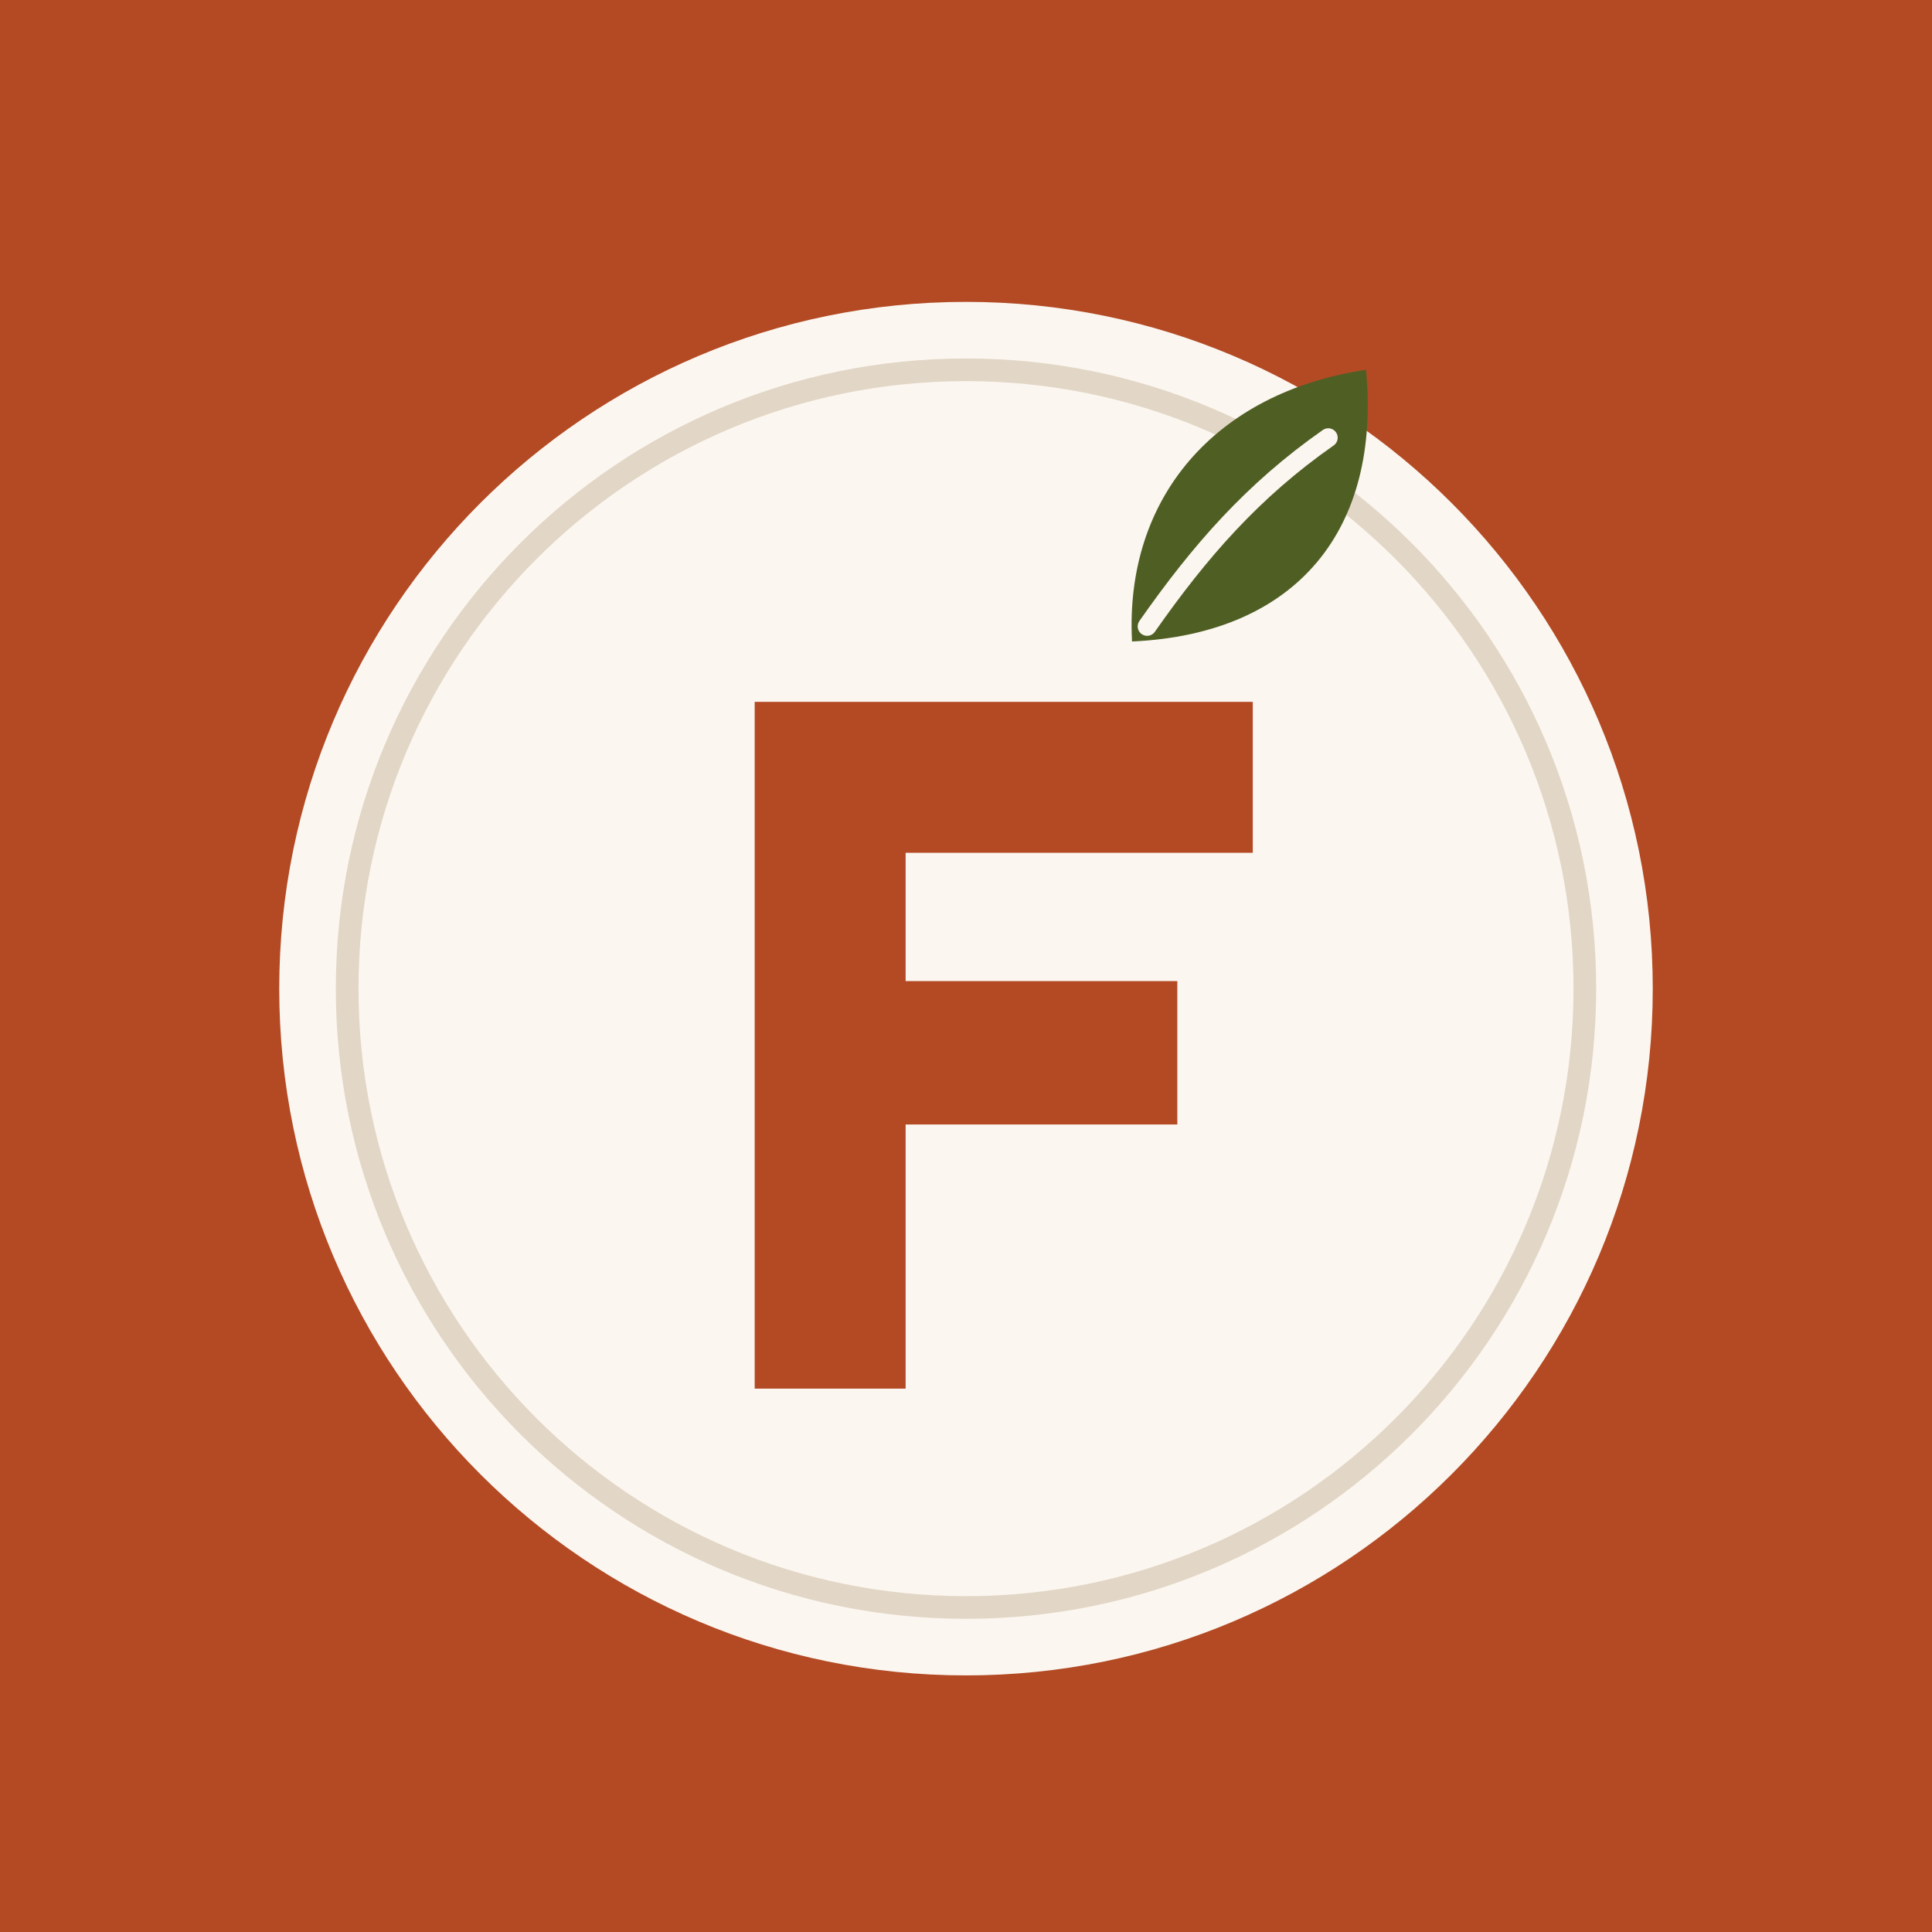
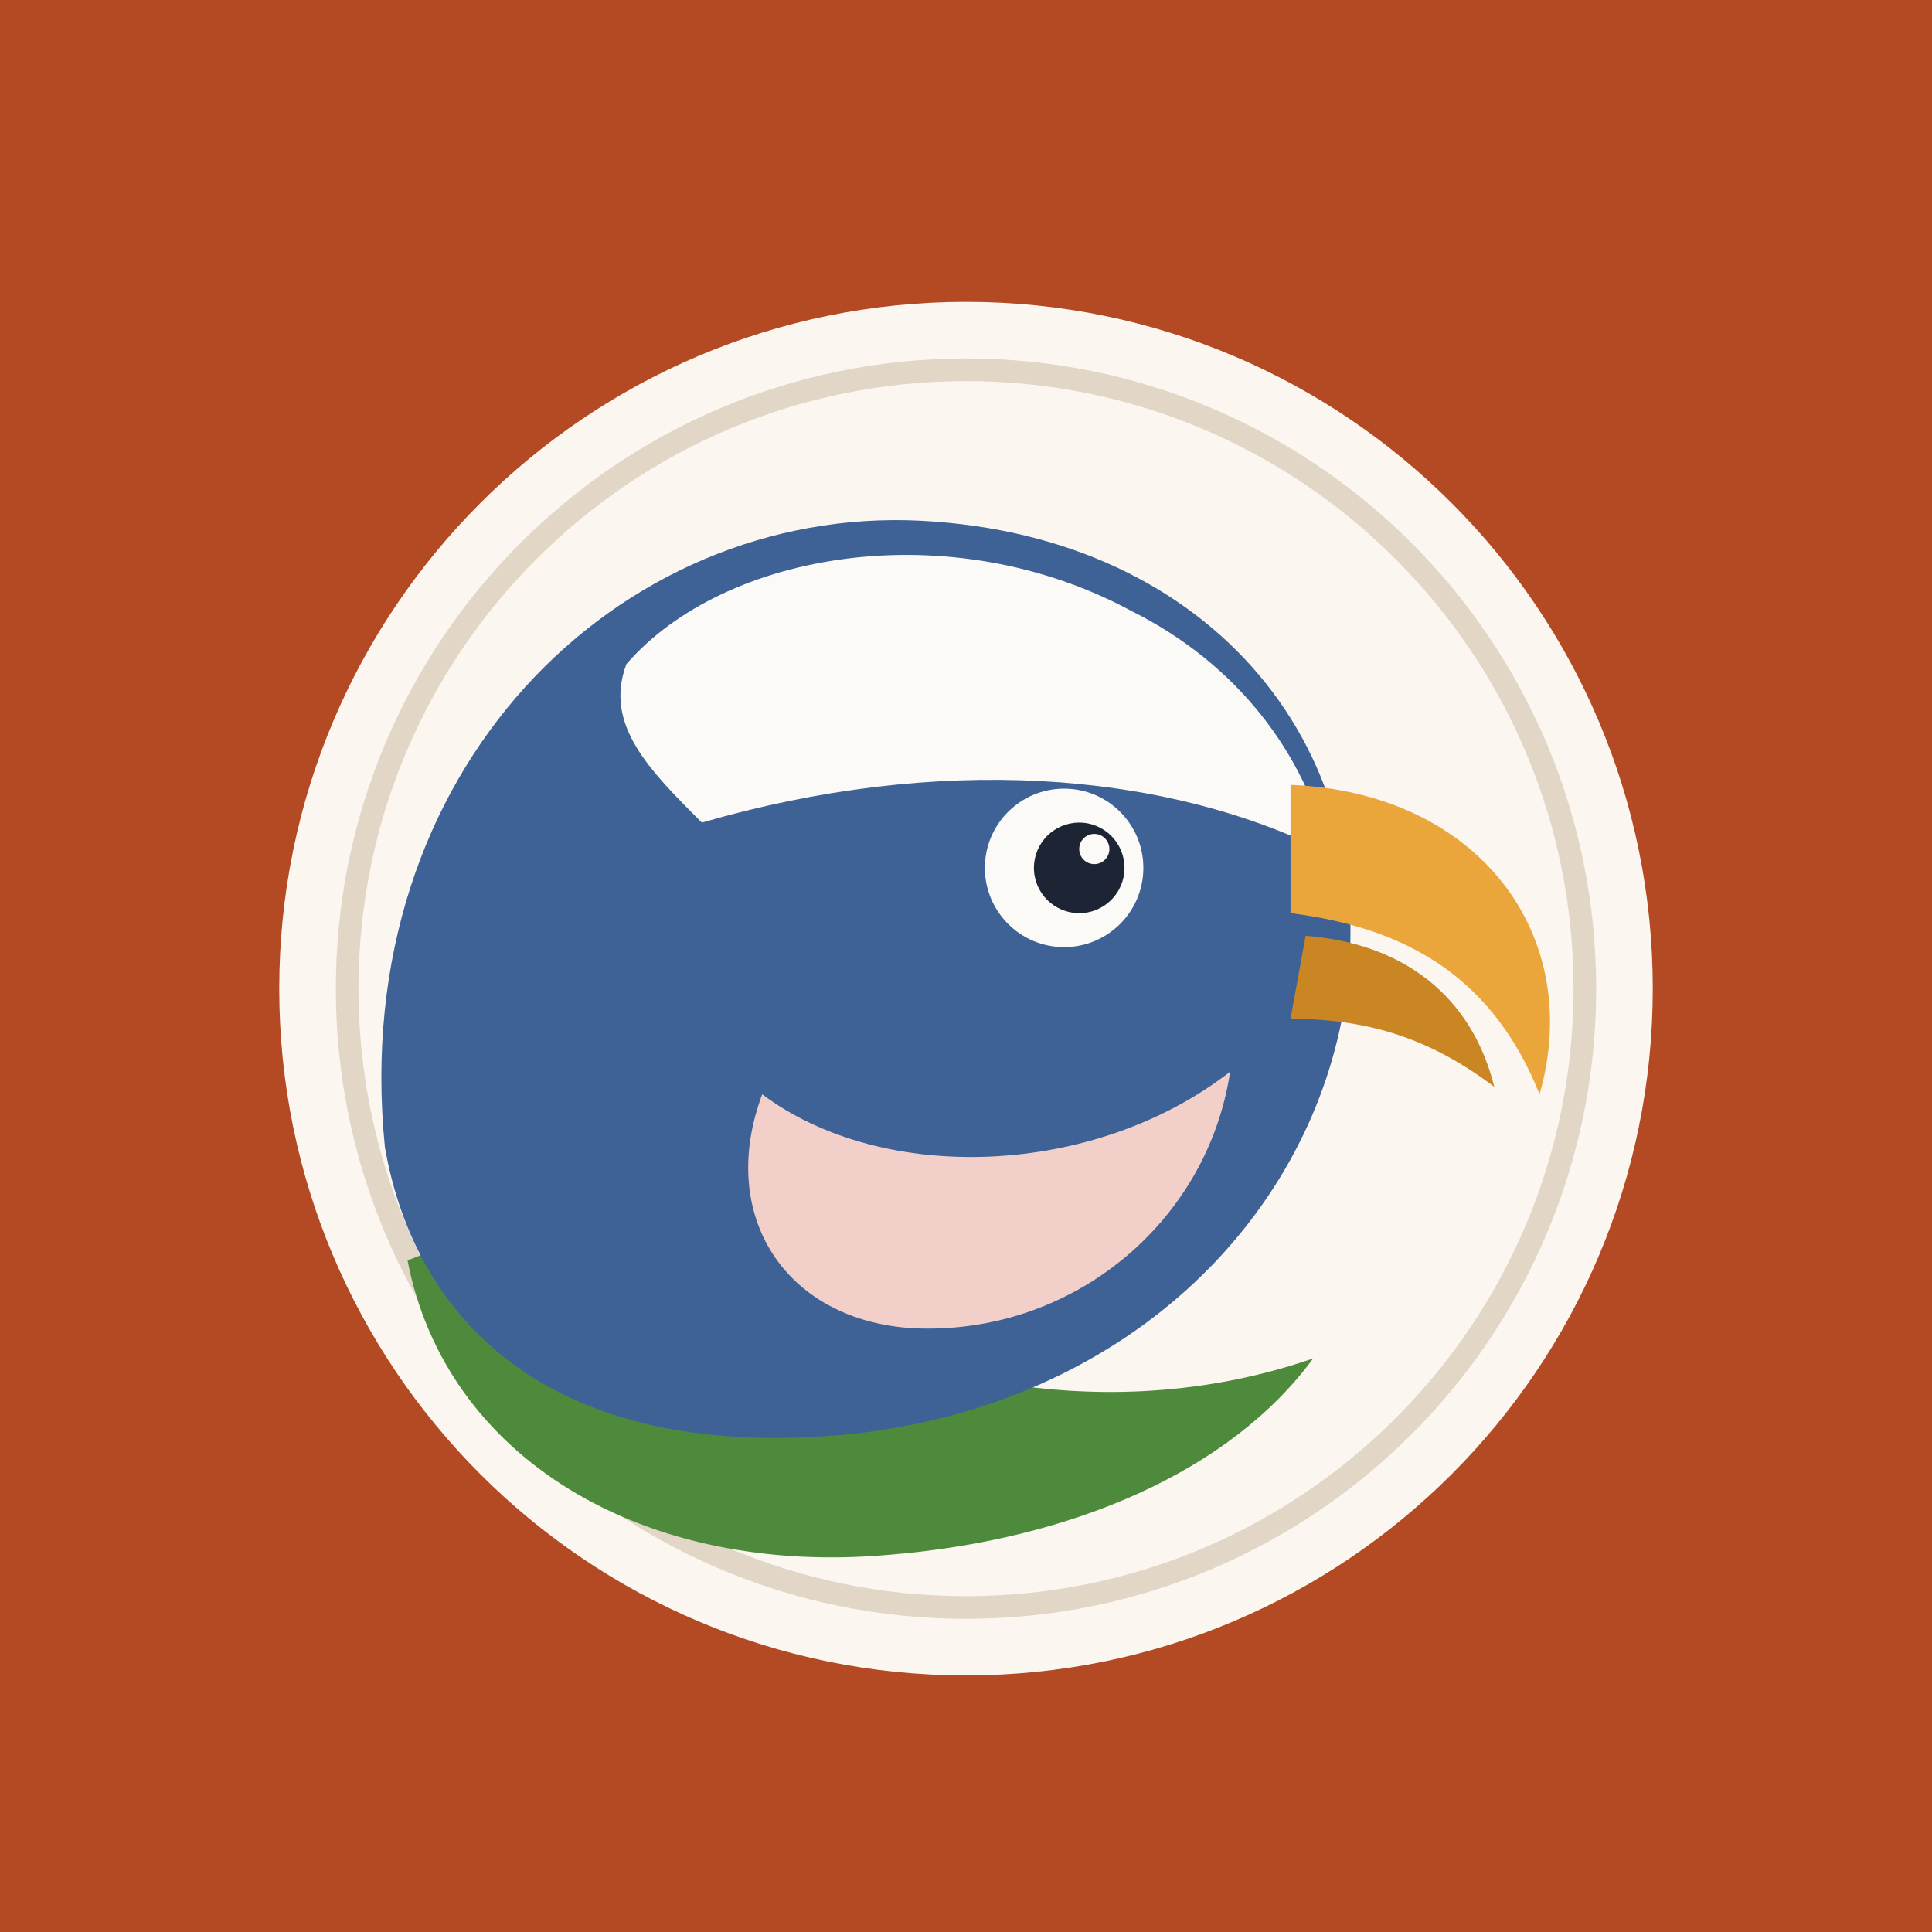
<svg xmlns="http://www.w3.org/2000/svg" viewBox="0 0 512 512">
  <rect width="512" height="512" fill="#b34a24" />
  <circle cx="256" cy="262" r="182" fill="#fbf6ef" />
  <circle cx="256" cy="262" r="164" fill="none" stroke="#e2d6c6" stroke-width="6" />
-   <path d="M200 186h132v40h-92v34h72v38h-72v70h-40z" fill="#b34a24" />
-   <path d="M300 170c-2-38 22-66 62-72 4 42-18 70-62 72z" fill="#4f5f24" />
-   <path d="M304 166c14-20 28-36 48-50" fill="none" stroke="#fbf6ef" stroke-width="5" stroke-linecap="round" />
+   <g transform="translate(-24 4)">
+     <path d="M132 330c10 52 62 84 128 78 48-4 90-22 112-52-52 18-112 8-156-24-30-22-58-12-84-2z" fill="#4e8a3c" />
+     <path d="M126 300c-10-100 62-170 142-166 78 4 124 62 112 130-10 56-58 104-130 112-80 8-116-30-124-76z" fill="#3e6296" />
+     <path d="M190 172c26-30 86-40 134-14 28 14 46 38 52 64-44-22-104-26-166-8-14-14-26-26-20-42z" fill="#fbfaf6" />
+     <path d="M226 286c32 24 88 22 124-6-6 40-42 70-84 68-34-2-52-30-40-62z" fill="#f2cfc8" />
+     <path d="M366 204c50 2 78 40 66 82-12-30-34-44-66-48z" fill="#eaa63a" />
+     <path d="M370 244c26 2 44 16 50 40-16-12-32-18-54-18z" fill="#c98622" />
+     <circle cx="306" cy="226" r="21" fill="#fbfaf6" />
+     <circle cx="310" cy="226" r="12" fill="#1d2433" />
+     <circle cx="314" cy="221" r="4" fill="#fbfaf6" />
+   </g>
</svg>
